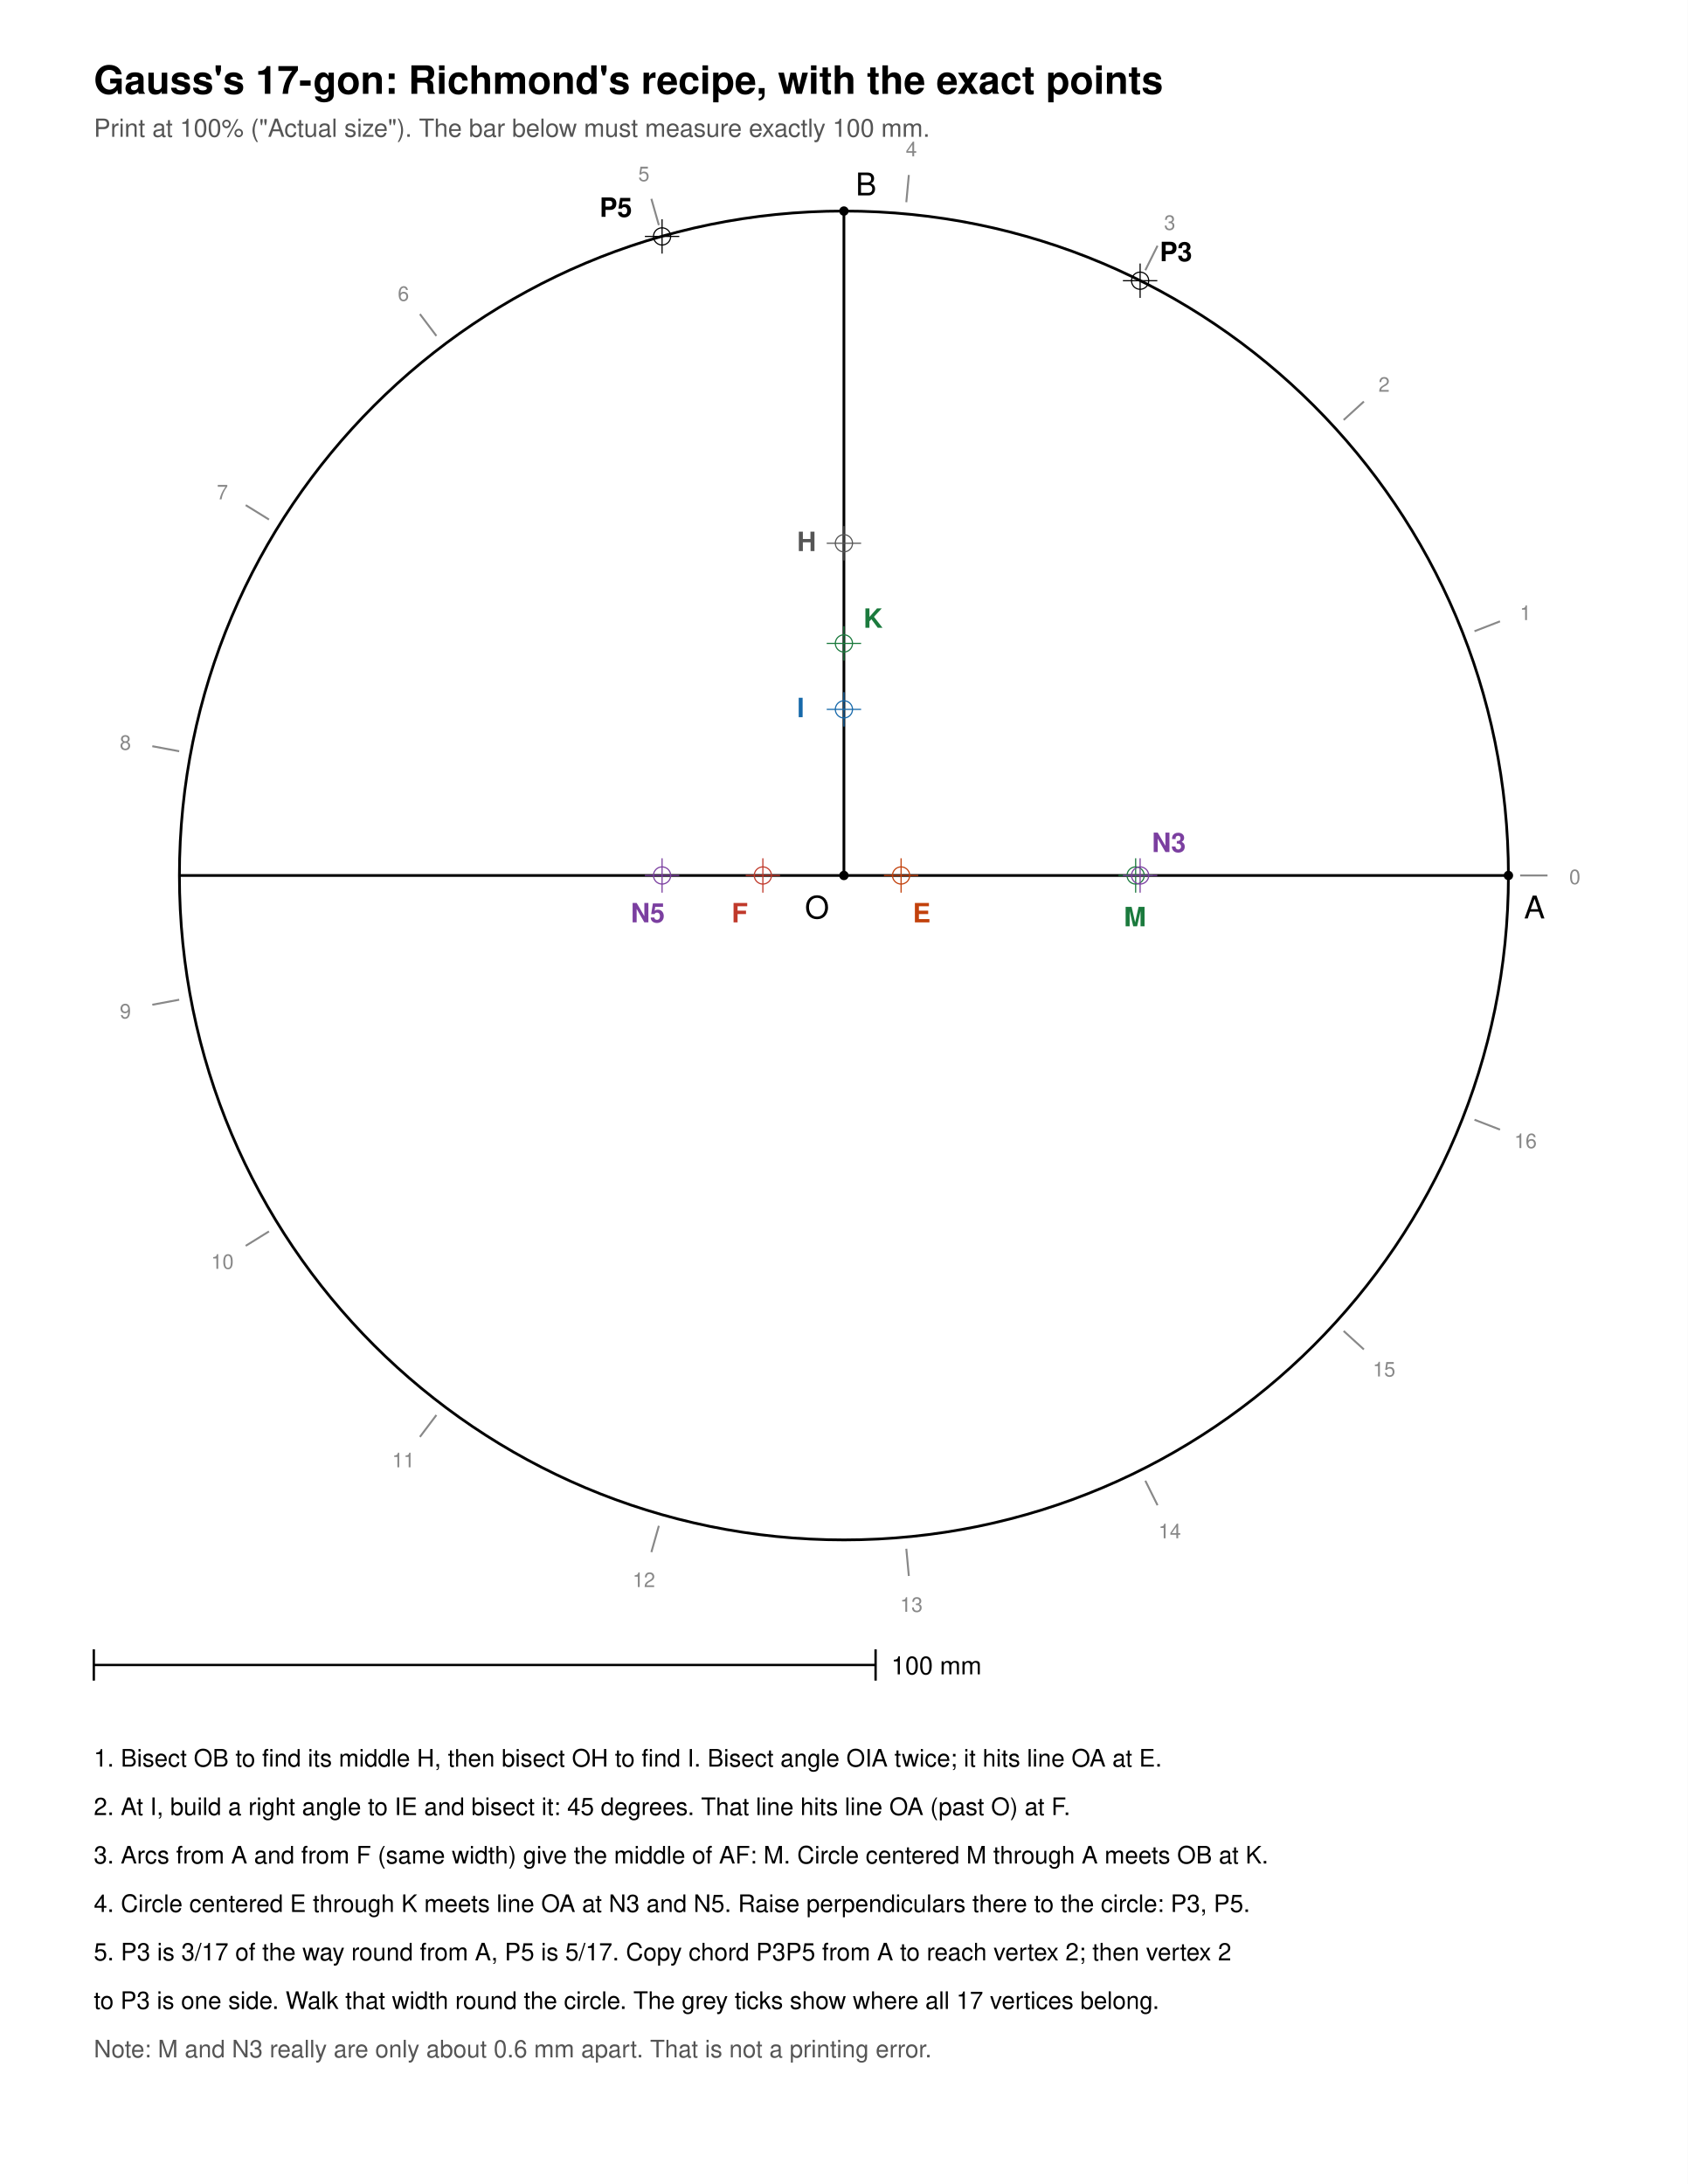
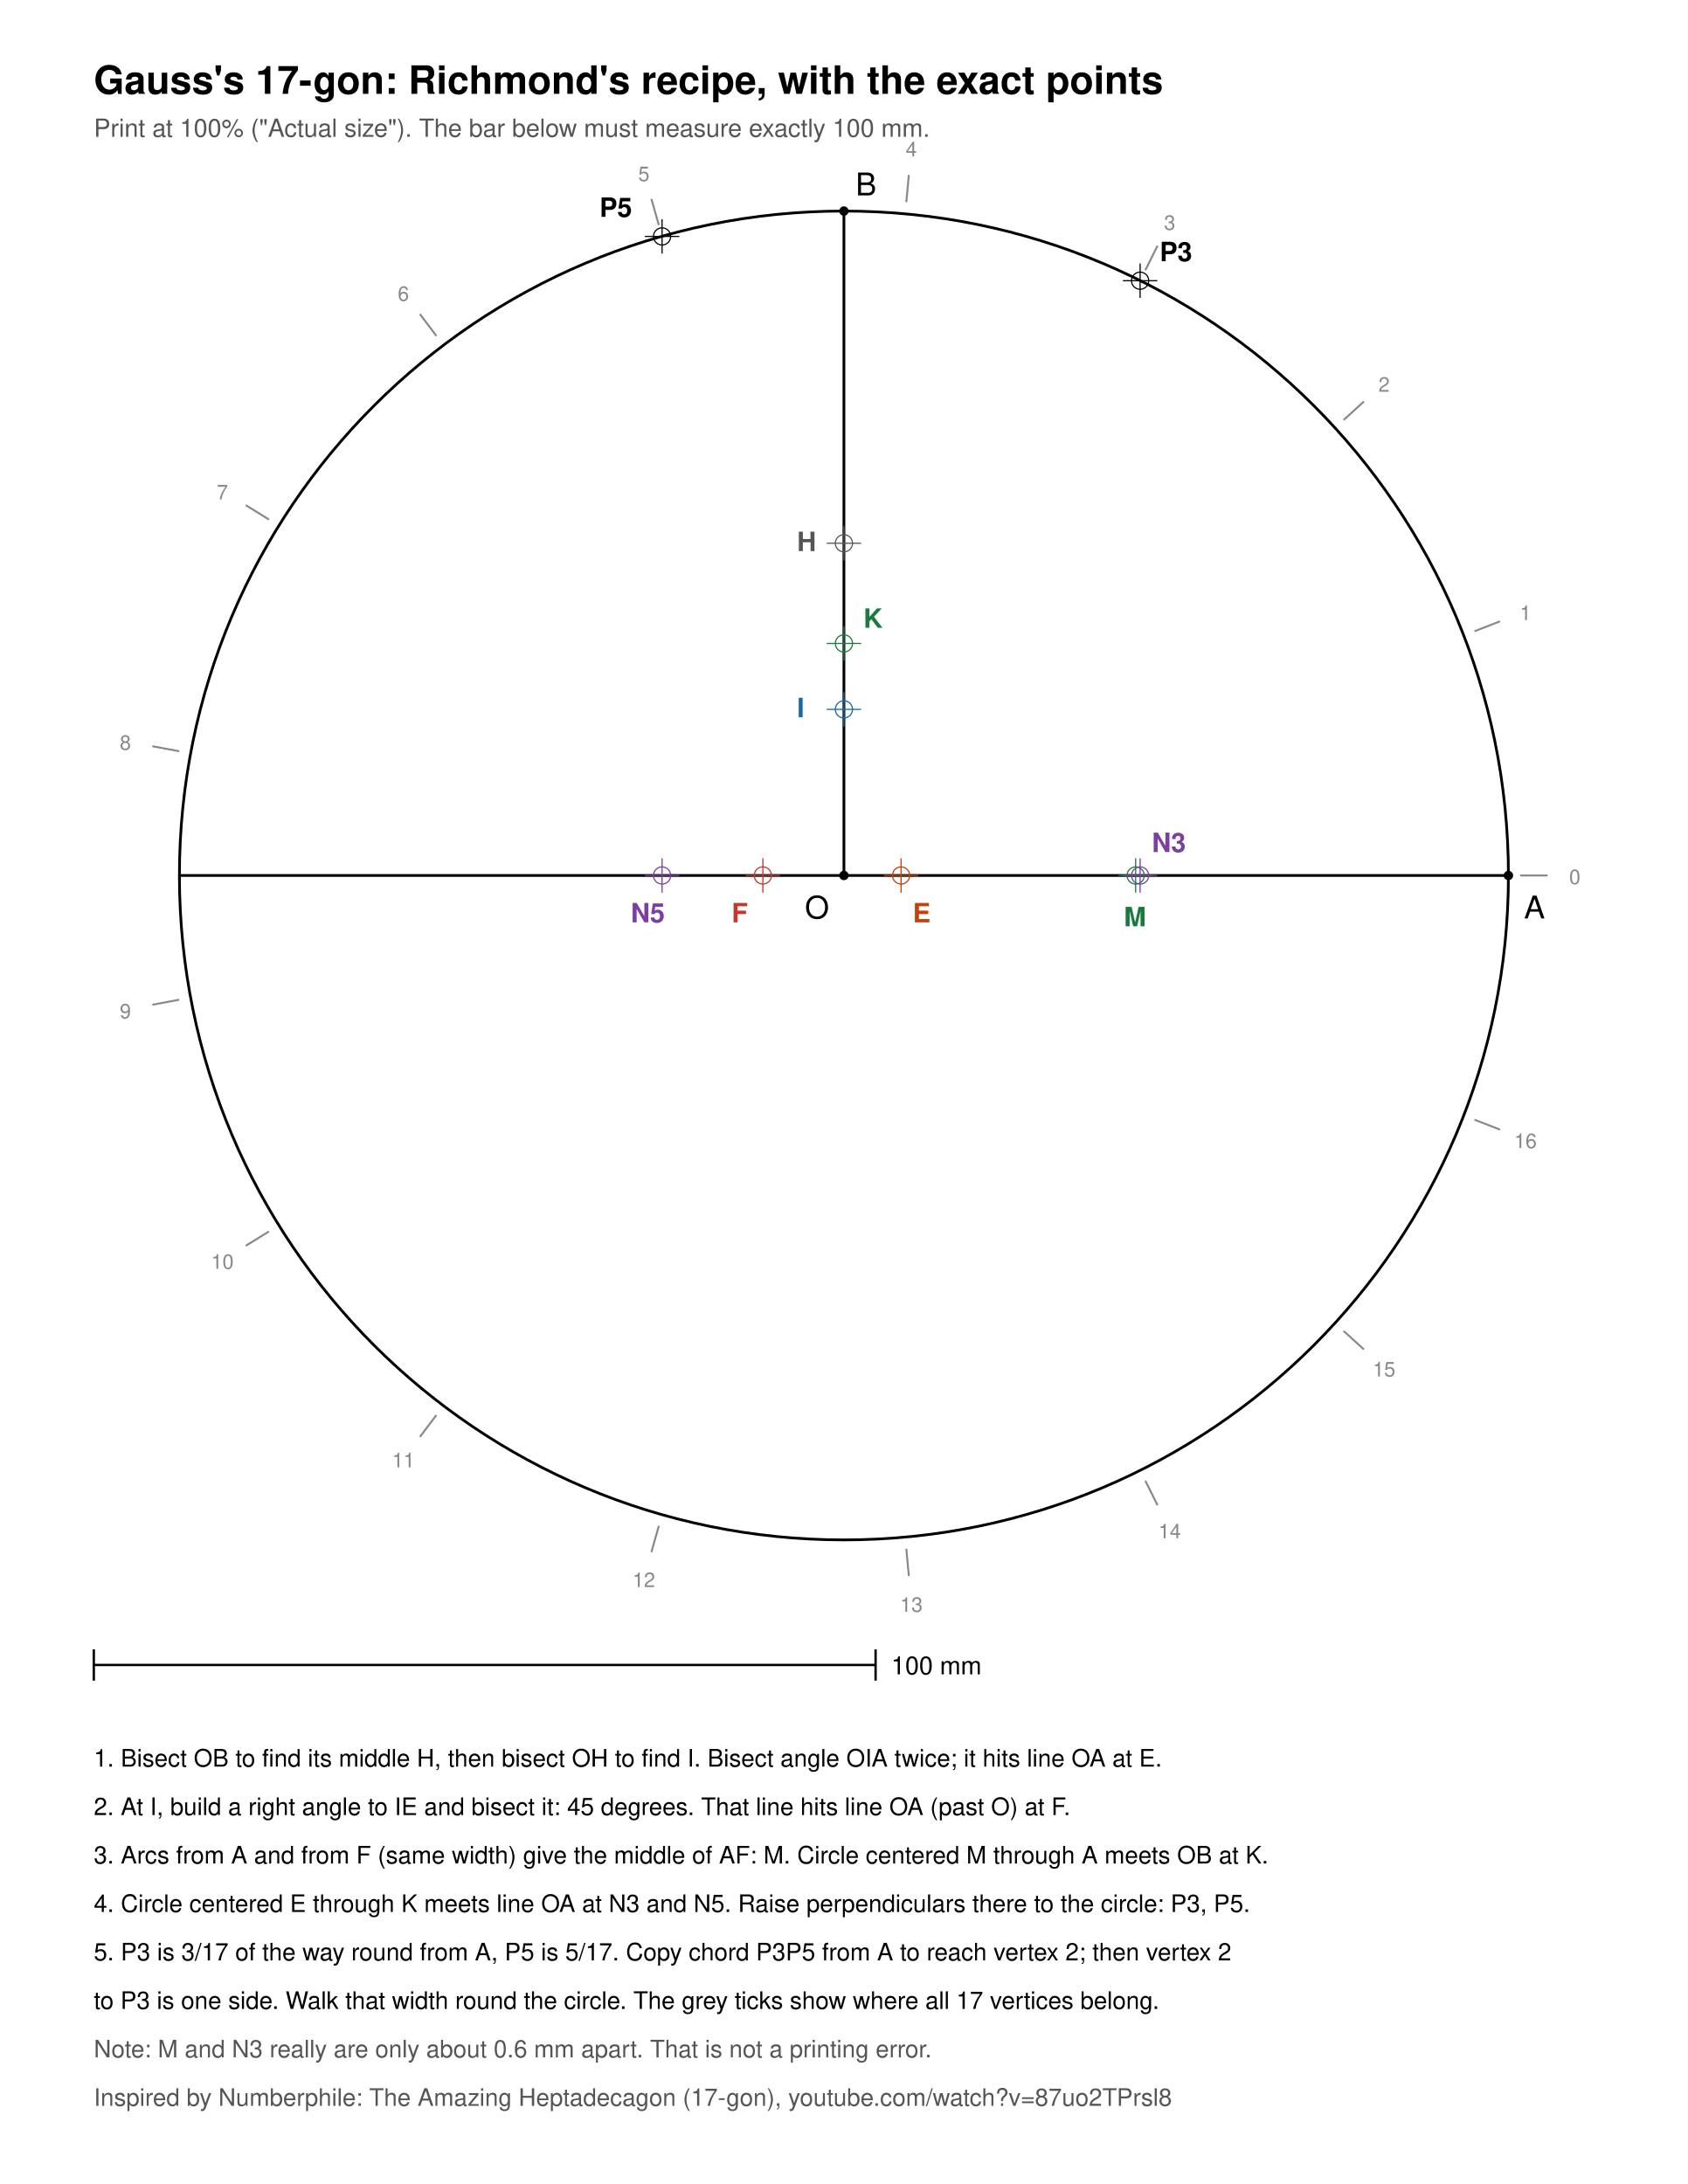
<svg xmlns="http://www.w3.org/2000/svg" width="215.9mm" height="279.4mm" viewBox="0 0 215.9 279.4" font-family="Helvetica, Arial, sans-serif">
  <rect width="215.9" height="279.4" fill="white" />
  <text x="12" y="12" font-size="5" font-weight="bold">Gauss's 17-gon: Richmond's recipe, with the exact points</text>
  <text x="12" y="17.5" font-size="3.2" fill="#555">Print at 100% ("Actual size"). The bar below must measure exactly 100 mm.</text>
  <g id="circle-and-axes" fill="none" stroke="#000" stroke-width="0.35">
    <circle cx="107.950" cy="112.000" r="85.0" />
    <line x1="22.950" y1="112.000" x2="192.950" y2="112.000" />
    <line x1="107.950" y1="112.000" x2="107.950" y2="27.000" />
  </g>
  <circle cx="107.950" cy="112.000" r="0.6" fill="#000" />
  <text x="102.950" y="117.500" font-size="4">O</text>
  <circle cx="192.950" cy="112.000" r="0.6" fill="#000" />
  <text x="194.950" y="117.500" font-size="4">A</text>
  <circle cx="107.950" cy="27.000" r="0.6" fill="#000" />
  <text x="109.450" y="25.000" font-size="4">B</text>
  <g id="key-points">
    <g stroke="#555555" stroke-width="0.15" fill="none">
      <line x1="105.750" y1="69.500" x2="110.150" y2="69.500" />
      <line x1="107.950" y1="67.300" x2="107.950" y2="71.700" />
      <circle cx="107.950" cy="69.500" r="1.1" />
    </g>
    <text x="101.950" y="70.500" font-size="3.4" fill="#555555" font-weight="bold">H</text>
    <g stroke="#1769aa" stroke-width="0.15" fill="none">
      <line x1="105.750" y1="90.750" x2="110.150" y2="90.750" />
      <line x1="107.950" y1="88.550" x2="107.950" y2="92.950" />
      <circle cx="107.950" cy="90.750" r="1.1" />
    </g>
    <text x="101.950" y="91.750" font-size="3.4" fill="#1769aa" font-weight="bold">I</text>
    <g stroke="#c2410c" stroke-width="0.15" fill="none">
      <line x1="113.063" y1="112.000" x2="117.463" y2="112.000" />
      <line x1="115.263" y1="109.800" x2="115.263" y2="114.200" />
      <circle cx="115.263" cy="112.000" r="1.1" />
    </g>
    <text x="116.763" y="118.000" font-size="3.4" fill="#c2410c" font-weight="bold">E</text>
    <g stroke="#c0392b" stroke-width="0.15" fill="none">
      <line x1="95.382" y1="112.000" x2="99.782" y2="112.000" />
      <line x1="97.582" y1="109.800" x2="97.582" y2="114.200" />
      <circle cx="97.582" cy="112.000" r="1.1" />
    </g>
    <text x="93.582" y="118.000" font-size="3.4" fill="#c0392b" font-weight="bold">F</text>
    <g stroke="#1b7a3d" stroke-width="0.15" fill="none">
      <line x1="143.066" y1="112.000" x2="147.466" y2="112.000" />
      <line x1="145.266" y1="109.800" x2="145.266" y2="114.200" />
      <circle cx="145.266" cy="112.000" r="1.1" />
    </g>
    <text x="143.766" y="118.500" font-size="3.4" fill="#1b7a3d" font-weight="bold">M</text>
    <g stroke="#1b7a3d" stroke-width="0.15" fill="none">
      <line x1="105.750" y1="82.313" x2="110.150" y2="82.313" />
      <line x1="107.950" y1="80.113" x2="107.950" y2="84.513" />
      <circle cx="107.950" cy="82.313" r="1.1" />
    </g>
    <text x="110.450" y="80.313" font-size="3.4" fill="#1b7a3d" font-weight="bold">K</text>
    <g stroke="#7b3fa0" stroke-width="0.15" fill="none">
      <line x1="143.638" y1="112.000" x2="148.038" y2="112.000" />
      <line x1="145.838" y1="109.800" x2="145.838" y2="114.200" />
      <circle cx="145.838" cy="112.000" r="1.1" />
    </g>
    <text x="147.338" y="109.000" font-size="3.4" fill="#7b3fa0" font-weight="bold">N3</text>
    <g stroke="#7b3fa0" stroke-width="0.15" fill="none">
      <line x1="82.489" y1="112.000" x2="86.889" y2="112.000" />
      <line x1="84.689" y1="109.800" x2="84.689" y2="114.200" />
      <circle cx="84.689" cy="112.000" r="1.1" />
    </g>
    <text x="80.689" y="118.000" font-size="3.4" fill="#7b3fa0" font-weight="bold">N5</text>
    <g stroke="#000000" stroke-width="0.15" fill="none">
      <line x1="143.638" y1="35.911" x2="148.038" y2="35.911" />
      <line x1="145.838" y1="33.711" x2="145.838" y2="38.111" />
      <circle cx="145.838" cy="35.911" r="1.1" />
    </g>
    <text x="148.338" y="33.411" font-size="3.4" fill="#000000" font-weight="bold">P3</text>
    <g stroke="#000000" stroke-width="0.15" fill="none">
      <line x1="82.489" y1="30.245" x2="86.889" y2="30.245" />
      <line x1="84.689" y1="28.045" x2="84.689" y2="32.445" />
      <circle cx="84.689" cy="30.245" r="1.1" />
    </g>
    <text x="76.689" y="27.745" font-size="3.4" fill="#000000" font-weight="bold">P5</text>
  </g>
  <g id="vertex-check-ticks" stroke="#888" stroke-width="0.25">
    <line x1="194.450" y1="112.000" x2="197.950" y2="112.000" />
    <text x="201.450" y="113.100" font-size="2.6" fill="#888" stroke="none" text-anchor="middle">0</text>
    <line x1="188.609" y1="80.753" x2="191.873" y2="79.488" />
    <text x="195.136" y="79.324" font-size="2.6" fill="#888" stroke="none" text-anchor="middle">1</text>
    <line x1="171.874" y1="53.725" x2="174.461" y2="51.367" />
    <text x="177.047" y="50.109" font-size="2.6" fill="#888" stroke="none" text-anchor="middle">2</text>
    <line x1="146.506" y1="34.568" x2="148.066" y2="31.435" />
    <text x="149.627" y="29.402" font-size="2.6" fill="#888" stroke="none" text-anchor="middle">3</text>
    <line x1="115.931" y1="25.869" x2="116.254" y2="22.384" />
    <text x="116.577" y="19.999" font-size="2.6" fill="#888" stroke="none" text-anchor="middle">4</text>
    <line x1="84.278" y1="28.802" x2="83.320" y2="25.436" />
    <text x="82.363" y="23.169" font-size="2.6" fill="#888" stroke="none" text-anchor="middle">5</text>
    <line x1="55.822" y1="42.972" x2="53.713" y2="40.178" />
    <text x="51.604" y="38.485" font-size="2.6" fill="#888" stroke="none" text-anchor="middle">6</text>
    <line x1="34.406" y1="66.464" x2="31.430" y2="64.621" />
    <text x="28.455" y="63.879" font-size="2.6" fill="#888" stroke="none" text-anchor="middle">7</text>
    <line x1="22.923" y1="96.106" x2="19.482" y2="95.463" />
    <text x="16.042" y="95.919" font-size="2.6" fill="#888" stroke="none" text-anchor="middle">8</text>
    <line x1="22.923" y1="127.894" x2="19.482" y2="128.537" />
    <text x="16.042" y="130.281" font-size="2.6" fill="#888" stroke="none" text-anchor="middle">9</text>
    <line x1="34.406" y1="157.536" x2="31.430" y2="159.379" />
    <text x="28.455" y="162.321" font-size="2.6" fill="#888" stroke="none" text-anchor="middle">10</text>
    <line x1="55.822" y1="181.028" x2="53.713" y2="183.822" />
    <text x="51.604" y="187.715" font-size="2.6" fill="#888" stroke="none" text-anchor="middle">11</text>
    <line x1="84.278" y1="195.198" x2="83.320" y2="198.564" />
    <text x="82.363" y="203.031" font-size="2.6" fill="#888" stroke="none" text-anchor="middle">12</text>
    <line x1="115.931" y1="198.131" x2="116.254" y2="201.616" />
    <text x="116.577" y="206.201" font-size="2.6" fill="#888" stroke="none" text-anchor="middle">13</text>
    <line x1="146.506" y1="189.432" x2="148.066" y2="192.565" />
    <text x="149.627" y="196.798" font-size="2.6" fill="#888" stroke="none" text-anchor="middle">14</text>
    <line x1="171.874" y1="170.275" x2="174.461" y2="172.633" />
    <text x="177.047" y="176.091" font-size="2.6" fill="#888" stroke="none" text-anchor="middle">15</text>
    <line x1="188.609" y1="143.247" x2="191.873" y2="144.512" />
    <text x="195.136" y="146.876" font-size="2.6" fill="#888" stroke="none" text-anchor="middle">16</text>
  </g>
  <g stroke="#000" stroke-width="0.3">
    <line x1="12" y1="213.0" x2="112" y2="213.0" />
    <line x1="12" y1="211.0" x2="12" y2="215.0" />
    <line x1="112" y1="211.0" x2="112" y2="215.0" />
  </g>
  <text x="114" y="214.2" font-size="3.2">100 mm</text>
  <text x="12" y="226.0" font-size="3.1" fill="#000">1. Bisect OB to find its middle H, then bisect OH to find I. Bisect angle OIA twice; it hits line OA at E.</text>
  <text x="12" y="232.2" font-size="3.1" fill="#000">2. At I, build a right angle to IE and bisect it: 45 degrees. That line hits line OA (past O) at F.</text>
  <text x="12" y="238.4" font-size="3.1" fill="#000">3. Arcs from A and from F (same width) give the middle of AF: M. Circle centered M through A meets OB at K.</text>
  <text x="12" y="244.6" font-size="3.1" fill="#000">4. Circle centered E through K meets line OA at N3 and N5. Raise perpendiculars there to the circle: P3, P5.</text>
  <text x="12" y="250.8" font-size="3.1" fill="#000">5. P3 is 3/17 of the way round from A, P5 is 5/17. Copy chord P3P5 from A to reach vertex 2; then vertex 2</text>
  <text x="12" y="257.0" font-size="3.1" fill="#000">    to P3 is one side. Walk that width round the circle. The grey ticks show where all 17 vertices belong.</text>
  <text x="12" y="263.2" font-size="3.1" fill="#555">Note: M and N3 really are only about 0.6 mm apart. That is not a printing error.</text>
+   <text x="12" y="269.4" font-size="3.1" fill="#555">Inspired by Numberphile: The Amazing Heptadecagon (17-gon), youtube.com/watch?v=87uo2TPrsl8</text>
</svg>
